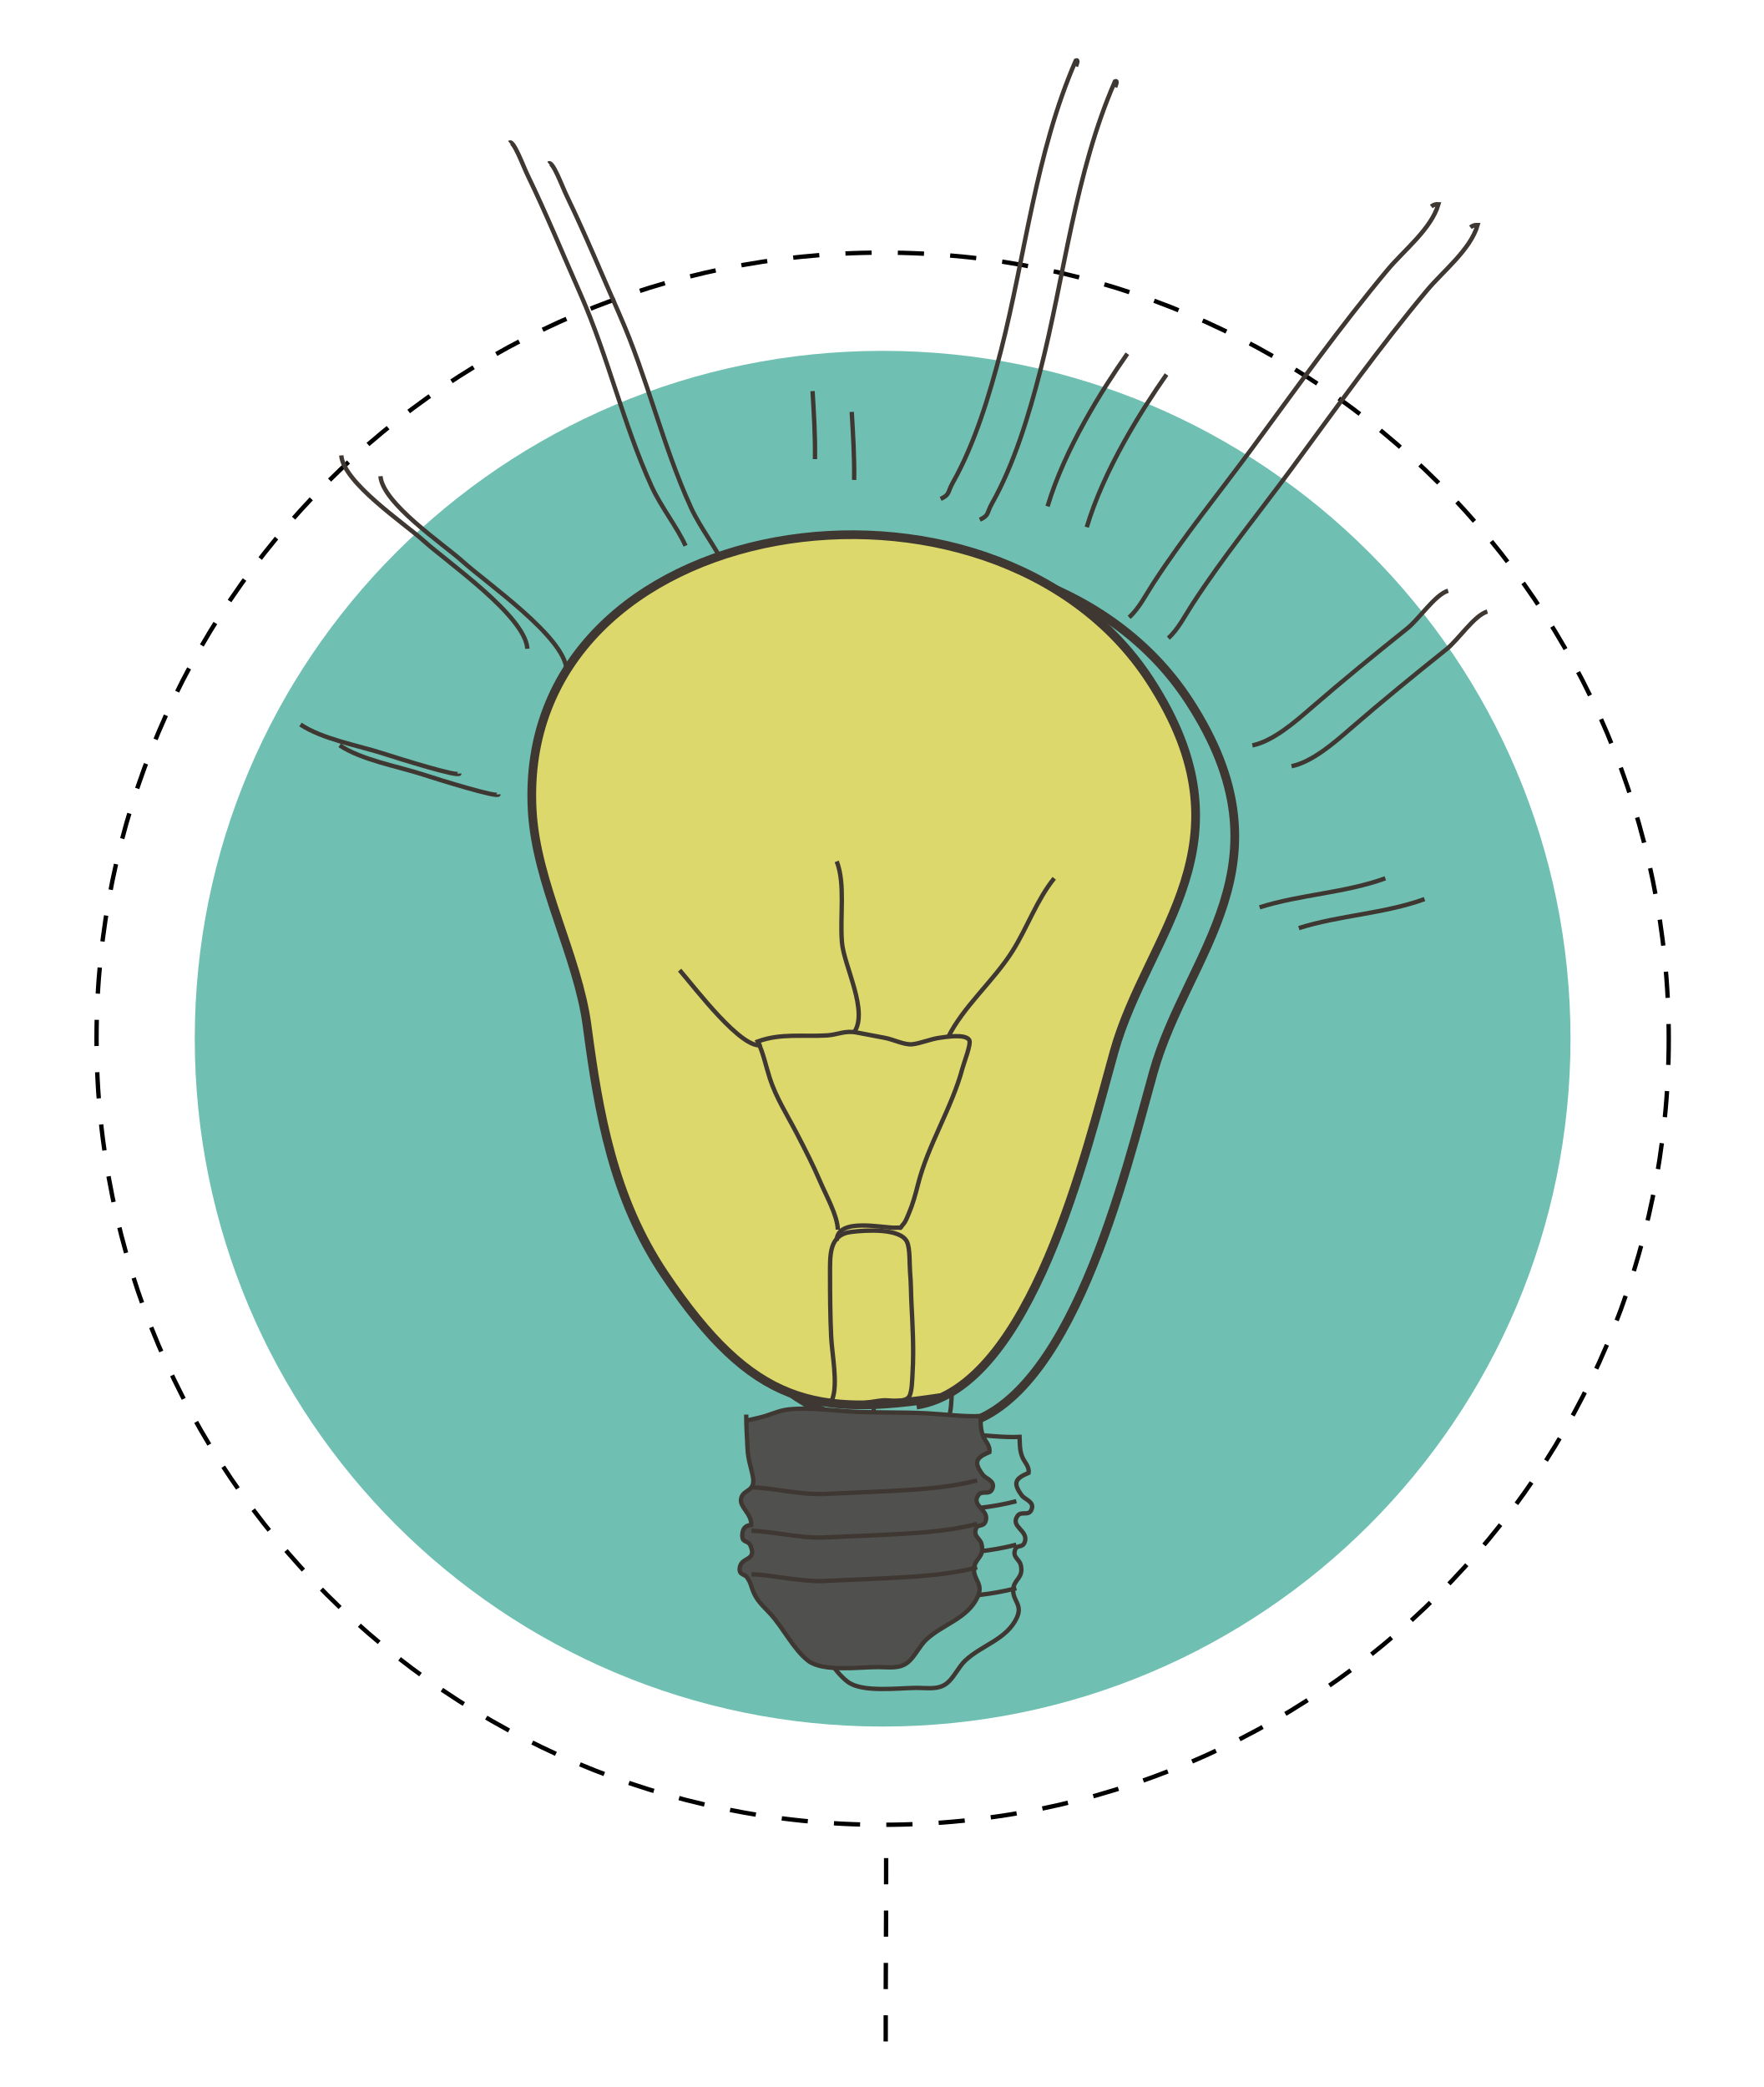
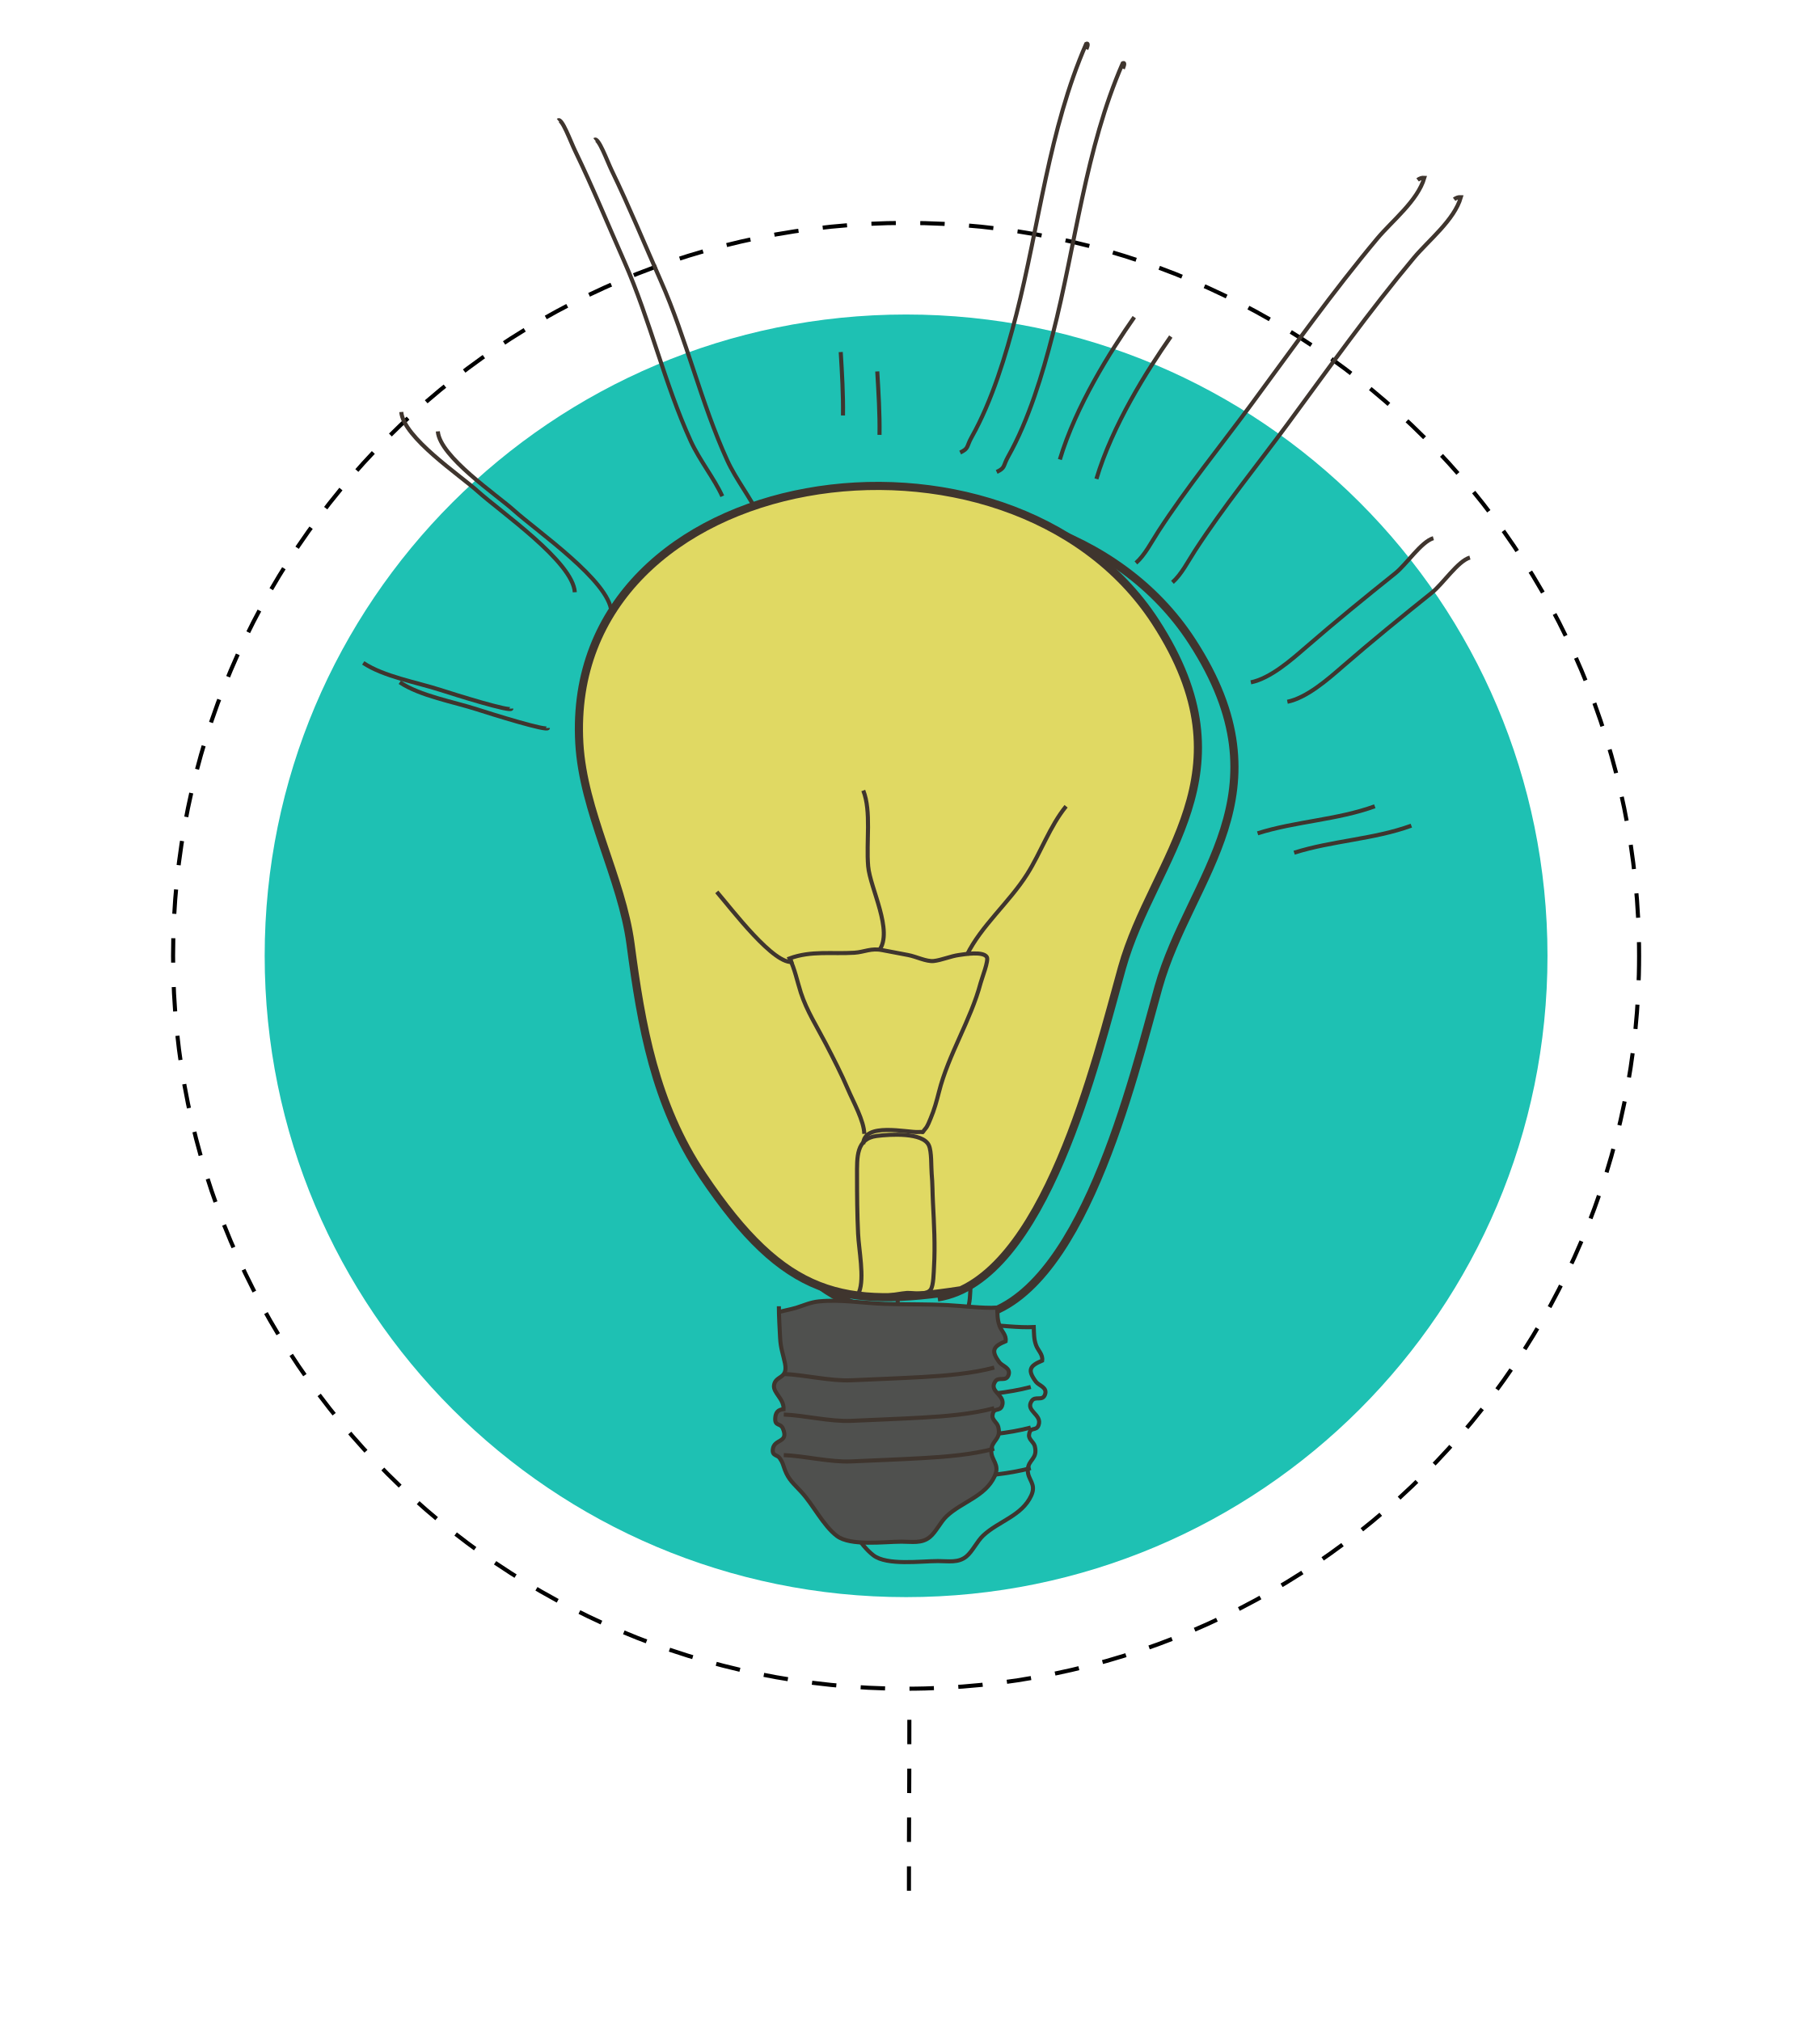
- <svg xmlns="http://www.w3.org/2000/svg" version="1.1" id="Capa_1" x="0px" y="0px" width="404px" height="478px" viewBox="0 0 404 478" enable-background="new 0 0 404 478" xml:space="preserve">
-   <path fill="none" stroke="#000000" stroke-miterlimit="10" stroke-dasharray="6" d="M382.191,237.902  c0,99.433-80.607,180.04-180.039,180.04c-99.436,0-180.043-80.607-180.043-180.04c0-99.434,80.607-180.044,180.043-180.044  C301.584,57.858,382.191,138.469,382.191,237.902z" />
-   <path fill="#6FC0B2" d="M359.691,237.902c0,87.007-70.533,157.541-157.539,157.541c-87.01,0-157.545-70.534-157.545-157.541  c0-87.008,70.535-157.545,157.545-157.545C289.158,80.357,359.691,150.895,359.691,237.902z" />
+ <svg xmlns="http://www.w3.org/2000/svg" version="1.1" id="Capa_1" x="0px" y="0px" width="446.978px" height="496.475px" viewBox="0 0 446.978 496.475" style="enable-background:new 0 0 446.978 496.475;" xml:space="preserve">
+   <style type="text/css">
+ 
+ 	.st0{fill:#1EC1B3;}
+ 	.st1{fill:none;stroke:#000000;stroke-miterlimit:10;stroke-dasharray:6;}
+ 	.st2{fill:none;stroke:#3F352E;stroke-width:2;stroke-miterlimit:10;}
+ 	.st3{fill:none;stroke:#3F352E;stroke-miterlimit:10;}
+ 	.st4{fill:#E0D963;stroke:#3F352E;stroke-width:2;stroke-miterlimit:10;}
+ 	.st5{fill:#4F504E;stroke:#3F352E;stroke-miterlimit:10;}
+ 
+ </style>
+   <path class="st1" d="M402.593,234.806c0,99.433-80.607,180.04-180.039,180.04c-99.436,0-180.043-80.607-180.043-180.04  c0-99.434,80.608-180.044,180.043-180.044C321.985,54.762,402.593,135.373,402.593,234.806z" />
+   <path class="st0" d="M380.093,234.806c0,87.007-70.533,157.541-157.539,157.541c-87.01,0-157.544-70.534-157.544-157.541  c0-87.008,70.534-157.545,157.544-157.545C309.56,77.261,380.093,147.798,380.093,234.806z" />
  <g>
    <g>
-       <path fill="none" stroke="#3F3832" stroke-width="2" stroke-miterlimit="10" d="M218.871,326.591    c26.342-4.147,39.039-58.776,45.279-80.992c7.703-27.421,32.556-47.481,8.223-84.968c-35.984-55.435-145.378-39.381-141.51,29.798    c0.945,16.758,10.447,33.207,12.573,49.288c2.662,20.135,6.004,39.451,17.737,56.945c20.288,30.211,34.688,32.573,63.482,28.156" />
-       <path fill="none" stroke="#3F3832" stroke-miterlimit="10" d="M199.584,325.24c1.357-3.427-0.076-10.427-0.248-14.294    c-0.225-4.732-0.264-9.53-0.264-14.318c0-4.419-0.246-9.062,4.854-9.71c3.316-0.418,11.326-0.909,12.791,2.302    c0.711,1.565,0.545,5.228,0.689,6.965c0.223,2.386,0.197,4.665,0.318,7.073c0.265,5.168,0.569,10.597,0.258,15.848    c-0.078,1.251-0.098,4.569-0.826,5.566c-1.107,1.512-4.02,0.727-5.875,0.819c-2.032,0.098-11.49,2.286-11.697-0.506" />
-       <path fill="none" stroke="#3F3832" stroke-miterlimit="10" d="M200.863,286.411c-0.073-3.242-2.699-7.845-4.031-10.975    c-1.6-3.769-3.499-7.468-5.406-11.143c-2.199-4.225-4.699-8.085-6.154-12.583c-0.879-2.744-1.488-5.84-2.764-8.413    c5.346-1.949,10.383-1.041,15.918-1.392c2.438-0.153,4.098-1.194,6.853-0.642c2.142,0.43,4.153,0.802,6.313,1.206    c2.022,0.365,4.496,1.663,6.334,1.47c1.858-0.199,4.166-1.197,6.182-1.47c1.359-0.197,5.964-0.989,6.85,0.508    c0.502,0.84-1.195,5.104-1.534,6.393c-2.425,9.142-7.899,17.504-10.229,26.762c-0.55,2.168-1.163,4.4-2.038,6.443    c-0.334,0.78-0.721,1.913-1.289,2.559c-1.22,1.373,0.132,0.688-1.721,0.815c-2.674,0.183-13.566-2.536-13.537,3.015" />
-       <path fill="none" stroke="#3F3832" stroke-miterlimit="10" d="M179.884,328.753c0,2.655,0.181,5.245,0.298,7.755    c0.129,2.608,0.756,4.106,1.192,6.254c0.8,3.959-2.31,2.909-2.687,5.373c-0.289,1.875,2.473,3.335,2.348,5.907    c-1.408,0.092-1.953,0.856-2.041,2.146c-0.153,2.156,1.252,1.158,1.863,2.598c1.547,3.634-2.188,2.418-2.468,5.143    c-0.173,1.65,1.13,1.257,1.726,2.166c0.822,1.236,0.688,1.42,1.259,2.906c0.895,2.343,2.099,3.307,3.95,5.297    c2.995,3.207,5.372,8.248,8.797,10.873c3.332,2.555,11.584,1.423,15.871,1.415c2.59,0,4.962,0.496,6.938-1.108    c1.519-1.234,2.641-3.736,4.149-5.153c3.805-3.566,9.499-4.817,11.809-9.831c1.352-2.959-0.898-3.813-0.841-6.271    c0.062-2.657,2.52-2.659,1.714-5.873c-0.273-1.036-1.524-1.642-1.411-2.747c0.235-2.219,1.746-0.774,2.339-2.396    c0.973-2.673-3.367-3.449-1.678-5.97c0.863-1.284,2.58,0.123,3.23-1.476c0.738-1.843-1.478-2.276-2.189-3.215    c-2.184-2.927-1.521-3.919,1.521-5.203c0.225-1.55-1.027-2.466-1.511-3.816c-0.538-1.505-0.486-2.785-0.55-4.425    c-3.773,0.191-8.334-0.437-12.25-0.626c-5.109-0.256-10.303-0.151-15.461-0.312c-5.275-0.176-10.73-1.128-16.065-0.6    c-2.116,0.211-3.621,0.94-5.603,1.563c-1.35,0.423-4.298,0.953-4.251,1.113" />
-       <path fill="none" stroke="#3F3832" stroke-miterlimit="10" d="M181.09,345.389c5.111,0.204,11.363,1.786,16.593,1.55    c5.737-0.261,11.654-0.474,17.291-0.791c5.936-0.328,12.276-0.854,17.802-2.328" />
-       <path fill="none" stroke="#3F3832" stroke-miterlimit="10" d="M181.09,355.358c5.111,0.196,11.363,1.782,16.593,1.544    c5.737-0.258,11.654-0.472,17.291-0.788c5.936-0.334,12.276-0.859,17.802-2.329" />
-       <path fill="none" stroke="#3F3832" stroke-miterlimit="10" d="M181.09,365.317c5.111,0.206,11.363,1.788,16.593,1.551    c5.737-0.266,11.654-0.477,17.291-0.793c5.936-0.329,12.276-0.85,17.802-2.328" />
-       <path fill="none" stroke="#3F3832" stroke-miterlimit="10" d="M183.448,244.12c-4.563,1.186-15.277-13.087-18.819-17.157" />
-       <path fill="none" stroke="#3F3832" stroke-miterlimit="10" d="M204.477,241.354c3.597-4.752-2.199-15.309-2.66-20.673    c-0.526-5.953,0.812-13.462-1.211-18.622" />
-       <path fill="none" stroke="#3F3832" stroke-miterlimit="10" d="M226.062,242.456c3.479-7.143,10.49-13.006,14.818-19.872    c3.346-5.303,5.57-11.786,9.536-16.657" />
-       <path fill="none" stroke="#3F3832" stroke-miterlimit="10" d="M114.181,181.93c0.026,0.92-13.864-3.422-17.39-4.565    c-5.826-1.882-13.976-3.296-19-6.654" />
-       <path fill="none" stroke="#3F3832" stroke-miterlimit="10" d="M129.753,153.357c-0.442-7.482-18.292-19.791-23.834-24.802    c-4.297-3.885-18.312-13.265-18.782-19.488" />
-       <path fill="none" stroke="#3F3832" stroke-miterlimit="10" d="M165.978,129.77c-1.95-4.322-5.603-8.868-7.739-13.549    c-6.527-14.304-9.977-29.737-16.336-44.133c-3.996-9.052-7.758-18.233-12.066-27.14c-1.139-2.353-3.248-8.236-4.191-7.5" />
-       <path fill="none" stroke="#3F3832" stroke-miterlimit="10" d="M195.624,109.926c0.083-5.221-0.249-10.401-0.552-15.584" />
-       <path fill="none" stroke="#3F3832" stroke-miterlimit="10" d="M224.402,119.033c2.219-1.061,1.475-1.393,2.832-3.808    c5.012-8.888,8.439-20.26,10.951-30.038c5.65-22.004,8.006-45.529,17.17-66.542c0.48-0.248,0.493,0.2,0.047,1.308" />
-       <path fill="none" stroke="#3F3832" stroke-miterlimit="10" d="M248.898,120.748c3.908-13.105,12.419-26.616,18.27-34.971" />
-       <path fill="none" stroke="#3F3832" stroke-miterlimit="10" d="M267.574,146.154c2.219-1.956,3.826-5.159,5.553-7.819    c7.021-10.808,15.127-20.738,22.77-31.115c10.125-13.747,19.998-27.648,30.963-40.763c3.637-4.357,9.934-9.271,11.559-14.93    c-0.605-0.033-1.15,0.139-1.652,0.538" />
-       <path fill="none" stroke="#3F3832" stroke-miterlimit="10" d="M295.804,175.492c4.806-0.991,9.92-5.497,13.581-8.678    c7.234-6.272,14.449-12.153,21.902-18.118c2.742-2.194,6.373-7.765,9.352-8.631" />
-       <path fill="none" stroke="#3F3832" stroke-miterlimit="10" d="M297.467,212.571c9.316-2.952,19.592-3.298,28.785-6.645" />
+       <path class="st2" d="M239.272,323.495c26.342-4.147,39.039-58.776,45.279-80.992c7.703-27.421,32.556-47.481,8.223-84.968    c-35.984-55.435-145.378-39.381-141.51,29.798c0.945,16.758,10.447,33.207,12.573,49.288c2.662,20.135,6.004,39.451,17.737,56.945    c20.288,30.211,34.688,32.573,63.482,28.156" />
+       <path class="st3" d="M219.985,322.144c1.357-3.427-0.076-10.427-0.248-14.294c-0.225-4.732-0.264-9.53-0.264-14.318    c0-4.419-0.246-9.062,4.854-9.71c3.316-0.418,11.326-0.909,12.791,2.302c0.711,1.565,0.545,5.228,0.689,6.965    c0.223,2.386,0.197,4.665,0.318,7.073c0.265,5.168,0.569,10.597,0.258,15.848c-0.078,1.251-0.098,4.569-0.826,5.566    c-1.107,1.512-4.02,0.727-5.875,0.819c-2.032,0.098-11.49,2.286-11.697-0.506" />
+       <path class="st3" d="M221.265,283.315c-0.073-3.242-2.699-7.845-4.031-10.975c-1.6-3.769-3.499-7.468-5.406-11.143    c-2.199-4.225-4.699-8.085-6.154-12.583c-0.879-2.744-1.488-5.84-2.764-8.413c5.346-1.949,10.383-1.041,15.918-1.392    c2.438-0.153,4.098-1.194,6.853-0.642c2.142,0.43,4.153,0.802,6.313,1.206c2.022,0.365,4.496,1.663,6.334,1.47    c1.858-0.199,4.166-1.197,6.182-1.47c1.359-0.197,5.964-0.989,6.85,0.508c0.502,0.84-1.195,5.104-1.534,6.393    c-2.425,9.142-7.899,17.504-10.229,26.762c-0.55,2.168-1.163,4.4-2.038,6.443c-0.334,0.78-0.721,1.913-1.289,2.559    c-1.22,1.373,0.132,0.688-1.721,0.815c-2.674,0.183-13.566-2.536-13.537,3.015" />
+       <path class="st3" d="M200.285,325.657c0,2.655,0.181,5.245,0.298,7.755c0.129,2.608,0.756,4.106,1.192,6.254    c0.8,3.959-2.31,2.909-2.687,5.373c-0.289,1.875,2.473,3.335,2.348,5.907c-1.408,0.092-1.953,0.856-2.041,2.146    c-0.153,2.156,1.252,1.158,1.863,2.598c1.547,3.634-2.188,2.418-2.468,5.143c-0.173,1.65,1.13,1.257,1.726,2.166    c0.822,1.236,0.688,1.42,1.259,2.906c0.895,2.343,2.099,3.307,3.95,5.297c2.995,3.207,5.372,8.248,8.797,10.873    c3.332,2.555,11.584,1.423,15.871,1.415c2.59,0,4.962,0.496,6.938-1.108c1.519-1.234,2.641-3.736,4.149-5.153    c3.805-3.566,9.499-4.817,11.809-9.831c1.352-2.959-0.898-3.813-0.841-6.271c0.062-2.657,2.52-2.659,1.714-5.873    c-0.273-1.036-1.524-1.642-1.411-2.747c0.235-2.219,1.746-0.774,2.339-2.396c0.973-2.673-3.367-3.449-1.678-5.97    c0.863-1.284,2.58,0.123,3.23-1.476c0.738-1.843-1.478-2.276-2.189-3.215c-2.184-2.927-1.521-3.919,1.521-5.203    c0.225-1.55-1.027-2.466-1.511-3.816c-0.538-1.505-0.486-2.785-0.55-4.425c-3.773,0.191-8.334-0.437-12.25-0.626    c-5.109-0.256-10.303-0.151-15.461-0.312c-5.275-0.176-10.73-1.128-16.065-0.6c-2.116,0.211-3.621,0.94-5.603,1.563    c-1.35,0.423-4.298,0.953-4.251,1.113" />
+       <path class="st3" d="M201.491,342.292c5.111,0.204,11.363,1.786,16.593,1.55c5.737-0.261,11.654-0.474,17.291-0.791    c5.936-0.328,12.276-0.854,17.802-2.328" />
+       <path class="st3" d="M201.491,352.262c5.111,0.196,11.363,1.782,16.593,1.544c5.737-0.258,11.654-0.472,17.291-0.788    c5.936-0.334,12.276-0.859,17.802-2.329" />
+       <path class="st3" d="M201.491,362.221c5.111,0.206,11.363,1.788,16.593,1.551c5.737-0.266,11.654-0.477,17.291-0.793    c5.936-0.329,12.276-0.85,17.802-2.328" />
+       <path class="st3" d="M203.85,241.024c-4.563,1.186-15.277-13.087-18.819-17.157" />
+       <path class="st3" d="M224.878,238.258c3.597-4.752-2.199-15.309-2.66-20.673c-0.526-5.953,0.812-13.462-1.211-18.622" />
+       <path class="st3" d="M246.464,239.36c3.479-7.143,10.49-13.006,14.818-19.872c3.346-5.303,5.57-11.786,9.536-16.657" />
+       <path class="st3" d="M134.582,178.833c0.026,0.92-13.864-3.422-17.39-4.565c-5.826-1.882-13.976-3.296-19-6.654" />
+       <path class="st3" d="M150.154,150.261c-0.442-7.482-18.292-19.791-23.834-24.802c-4.297-3.885-18.312-13.265-18.782-19.488" />
+       <path class="st3" d="M186.379,126.673c-1.95-4.322-5.603-8.868-7.739-13.549c-6.527-14.304-9.977-29.737-16.336-44.133    c-3.996-9.052-7.758-18.233-12.066-27.14c-1.139-2.353-3.248-8.236-4.191-7.5" />
+       <path class="st3" d="M216.025,106.83c0.083-5.221-0.249-10.401-0.552-15.584" />
+       <path class="st3" d="M244.804,115.937c2.219-1.061,1.475-1.393,2.832-3.808c5.012-8.888,8.439-20.26,10.951-30.038    c5.65-22.004,8.006-45.529,17.17-66.542c0.48-0.248,0.493,0.2,0.047,1.308" />
+       <path class="st3" d="M269.3,117.652c3.908-13.105,12.419-26.616,18.27-34.971" />
+       <path class="st3" d="M287.976,143.058c2.219-1.956,3.826-5.159,5.553-7.819c7.021-10.808,15.127-20.738,22.77-31.115    c10.125-13.747,19.998-27.648,30.963-40.763c3.637-4.357,9.934-9.271,11.559-14.93c-0.605-0.033-1.15,0.139-1.652,0.538" />
+       <path class="st3" d="M316.205,172.396c4.806-0.991,9.92-5.497,13.581-8.678c7.234-6.272,14.449-12.153,21.902-18.118    c2.742-2.194,6.373-7.765,9.352-8.631" />
+       <path class="st3" d="M317.868,209.475c9.316-2.952,19.592-3.298,28.785-6.645" />
    </g>
    <g>
-       <path fill="#DDD86B" stroke="#3F3832" stroke-width="2" stroke-miterlimit="10" d="M209.896,321.83    c26.341-4.151,39.041-58.778,45.28-80.996c7.703-27.422,32.567-47.479,8.229-84.968c-35.994-55.434-145.387-39.388-141.514,29.796    c0.943,16.76,10.441,33.207,12.573,49.291c2.659,20.132,5.999,39.448,17.739,56.939c20.288,30.214,34.688,32.578,63.477,28.158" />
-       <path fill="none" stroke="#3F3832" stroke-miterlimit="10" d="M190.613,320.473c1.354-3.426-0.077-10.424-0.25-14.284    c-0.226-4.741-0.262-9.535-0.262-14.327c0-4.42-0.248-9.062,4.85-9.707c3.32-0.421,11.322-0.915,12.791,2.299    c0.713,1.566,0.544,5.225,0.691,6.971c0.221,2.376,0.193,4.666,0.315,7.067c0.263,5.174,0.573,10.596,0.259,15.847    c-0.078,1.253-0.099,4.571-0.82,5.568c-1.109,1.512-4.021,0.732-5.882,0.817c-2.027,0.097-11.485,2.293-11.692-0.505" />
-       <path fill="none" stroke="#3F3832" stroke-miterlimit="10" d="M191.886,281.645c-0.071-3.238-2.694-7.846-4.026-10.975    c-1.604-3.767-3.503-7.467-5.41-11.143c-2.195-4.222-4.692-8.084-6.148-12.583c-0.885-2.741-1.49-5.836-2.765-8.404    c5.341-1.953,10.384-1.052,15.919-1.396c2.431-0.157,4.098-1.204,6.85-0.642c2.145,0.425,4.154,0.8,6.311,1.2    c2.033,0.374,4.502,1.667,6.336,1.474c1.859-0.203,4.168-1.195,6.179-1.474c1.362-0.192,5.968-0.988,6.855,0.508    c0.494,0.842-1.196,5.101-1.538,6.39c-2.425,9.148-7.898,17.508-10.227,26.762c-0.553,2.177-1.16,4.407-2.033,6.453    c-0.336,0.777-0.723,1.914-1.293,2.55c-1.218,1.386,0.129,0.693-1.722,0.821c-2.673,0.185-13.563-2.536-13.538,3.012" />
-       <path fill="#50514F" stroke="#3F3832" stroke-miterlimit="10" d="M170.906,323.99c0,2.651,0.184,5.242,0.301,7.751    c0.13,2.606,0.76,4.106,1.196,6.258c0.798,3.953-2.317,2.908-2.687,5.37c-0.285,1.875,2.469,3.334,2.342,5.906    c-1.406,0.096-1.95,0.859-2.04,2.146c-0.149,2.154,1.251,1.156,1.873,2.599c1.538,3.636-2.194,2.418-2.478,5.143    c-0.17,1.653,1.133,1.255,1.725,2.17c0.828,1.23,0.693,1.414,1.265,2.901c0.894,2.343,2.103,3.307,3.948,5.292    c2.995,3.212,5.371,8.255,8.793,10.881c3.338,2.547,11.588,1.42,15.875,1.412c2.588,0,4.959,0.496,6.938-1.112    c1.52-1.227,2.639-3.727,4.15-5.146c3.809-3.576,9.498-4.821,11.805-9.838c1.355-2.952-0.894-3.812-0.835-6.261    c0.063-2.663,2.522-2.665,1.704-5.878c-0.266-1.039-1.521-1.645-1.408-2.754c0.237-2.213,1.75-0.772,2.348-2.384    c0.967-2.682-3.373-3.446-1.68-5.973c0.857-1.282,2.58,0.12,3.227-1.477c0.746-1.846-1.475-2.278-2.184-3.217    c-2.189-2.917-1.528-3.922,1.516-5.196c0.227-1.555-1.023-2.469-1.51-3.825c-0.539-1.504-0.484-2.786-0.549-4.425    c-3.773,0.193-8.334-0.43-12.248-0.626c-5.117-0.255-10.303-0.142-15.461-0.31c-5.277-0.177-10.732-1.13-16.066-0.602    c-2.121,0.213-3.625,0.947-5.604,1.569c-1.349,0.419-4.3,0.948-4.255,1.107" />
-       <path fill="none" stroke="#3F3832" stroke-miterlimit="10" d="M172.113,340.626c5.115,0.201,11.366,1.785,16.597,1.546    c5.737-0.258,11.651-0.474,17.288-0.787c5.939-0.336,12.277-0.856,17.804-2.329" />
-       <path fill="none" stroke="#3F3832" stroke-miterlimit="10" d="M172.113,350.588c5.115,0.201,11.366,1.786,16.597,1.551    c5.737-0.268,11.651-0.475,17.288-0.792c5.939-0.332,12.277-0.855,17.804-2.329" />
-       <path fill="none" stroke="#3F3832" stroke-miterlimit="10" d="M172.113,360.555c5.115,0.197,11.366,1.783,16.597,1.547    c5.737-0.26,11.651-0.478,17.288-0.796c5.939-0.328,12.277-0.849,17.804-2.325" />
-       <path fill="none" stroke="#3F3832" stroke-miterlimit="10" d="M174.473,239.354c-4.563,1.19-15.272-13.087-18.82-17.155" />
-       <path fill="none" stroke="#3F3832" stroke-miterlimit="10" d="M195.506,236.593c3.598-4.755-2.201-15.305-2.668-20.681    c-0.52-5.948,0.82-13.454-1.203-18.624" />
-       <path fill="none" stroke="#3F3832" stroke-miterlimit="10" d="M217.087,237.689c3.483-7.141,10.493-12.999,14.813-19.874    c3.352-5.304,5.582-11.789,9.548-16.65" />
-       <path fill="none" stroke="#3F3832" stroke-miterlimit="10" d="M105.208,177.163c0.026,0.92-13.862-3.421-17.386-4.566    c-5.832-1.882-13.98-3.293-19.008-6.654" />
-       <path fill="none" stroke="#3F3832" stroke-miterlimit="10" d="M120.779,148.585c-0.444-7.476-18.293-19.783-23.833-24.794    c-4.297-3.885-18.314-13.264-18.782-19.487" />
-       <path fill="none" stroke="#3F3832" stroke-miterlimit="10" d="M157.005,125c-1.95-4.317-5.604-8.863-7.745-13.548    c-6.521-14.3-9.975-29.735-16.328-44.128c-3.998-9.051-7.758-18.238-12.066-27.144c-1.143-2.354-3.25-8.234-4.193-7.494" />
-       <path fill="none" stroke="#3F3832" stroke-miterlimit="10" d="M186.65,105.158c0.084-5.218-0.245-10.403-0.551-15.579" />
-       <path fill="none" stroke="#3F3832" stroke-miterlimit="10" d="M215.434,114.268c2.211-1.057,1.473-1.394,2.832-3.81    c5.009-8.884,8.434-20.258,10.947-30.032c5.648-22.008,8.003-45.525,17.166-66.547c0.482-0.246,0.497,0.2,0.052,1.308" />
-       <path fill="none" stroke="#3F3832" stroke-miterlimit="10" d="M239.92,115.98c3.908-13.104,12.422-26.613,18.277-34.969" />
-       <path fill="none" stroke="#3F3832" stroke-miterlimit="10" d="M258.604,141.386c2.221-1.955,3.822-5.158,5.551-7.815    c7.02-10.805,15.127-20.741,22.767-31.109c10.129-13.754,19.999-27.654,30.964-40.771c3.641-4.353,9.929-9.265,11.557-14.922    c-0.595-0.044-1.151,0.137-1.648,0.529" />
-       <path fill="none" stroke="#3F3832" stroke-miterlimit="10" d="M286.83,170.723c4.805-0.984,9.922-5.498,13.578-8.668    c7.234-6.277,14.449-12.157,21.901-18.124c2.742-2.194,6.379-7.764,9.354-8.629" />
-       <path fill="none" stroke="#3F3832" stroke-miterlimit="10" d="M288.491,207.811c9.316-2.953,19.591-3.299,28.785-6.646" />
+       <path class="st4" d="M230.297,318.734c26.341-4.151,39.041-58.778,45.28-80.996c7.703-27.422,32.567-47.479,8.229-84.968    c-35.994-55.434-145.387-39.388-141.514,29.796c0.943,16.76,10.441,33.207,12.573,49.291c2.659,20.132,5.999,39.448,17.739,56.939    c20.288,30.214,34.688,32.578,63.477,28.158" />
+       <path class="st3" d="M211.015,317.376c1.354-3.426-0.077-10.424-0.25-14.284c-0.226-4.741-0.262-9.535-0.262-14.327    c0-4.42-0.248-9.062,4.85-9.707c3.32-0.421,11.322-0.915,12.791,2.299c0.713,1.566,0.544,5.225,0.691,6.971    c0.221,2.376,0.193,4.666,0.315,7.067c0.263,5.174,0.573,10.596,0.259,15.847c-0.078,1.253-0.099,4.571-0.82,5.568    c-1.109,1.512-4.021,0.732-5.882,0.817c-2.027,0.097-11.485,2.293-11.692-0.505" />
+       <path class="st3" d="M212.287,278.548c-0.071-3.238-2.694-7.846-4.026-10.975c-1.604-3.767-3.503-7.467-5.41-11.143    c-2.195-4.222-4.692-8.084-6.148-12.583c-0.885-2.741-1.49-5.836-2.765-8.404c5.341-1.953,10.384-1.052,15.919-1.396    c2.431-0.157,4.098-1.204,6.85-0.642c2.145,0.425,4.154,0.8,6.311,1.2c2.033,0.374,4.502,1.667,6.336,1.474    c1.859-0.203,4.168-1.195,6.179-1.474c1.362-0.192,5.968-0.988,6.855,0.508c0.494,0.842-1.196,5.101-1.538,6.39    c-2.425,9.148-7.898,17.508-10.227,26.762c-0.553,2.177-1.16,4.407-2.033,6.453c-0.336,0.777-0.723,1.914-1.293,2.55    c-1.218,1.386,0.129,0.693-1.722,0.821c-2.673,0.185-13.563-2.536-13.538,3.012" />
+       <path class="st5" d="M191.308,320.894c0,2.651,0.184,5.242,0.301,7.751c0.13,2.606,0.76,4.106,1.196,6.258    c0.798,3.953-2.317,2.908-2.687,5.37c-0.285,1.875,2.469,3.334,2.342,5.906c-1.406,0.096-1.95,0.859-2.04,2.146    c-0.149,2.154,1.251,1.156,1.873,2.599c1.538,3.636-2.194,2.418-2.478,5.143c-0.17,1.653,1.133,1.255,1.725,2.17    c0.828,1.23,0.693,1.414,1.265,2.901c0.894,2.343,2.103,3.307,3.948,5.292c2.995,3.212,5.371,8.255,8.793,10.881    c3.338,2.547,11.588,1.42,15.875,1.412c2.588,0,4.959,0.496,6.938-1.112c1.52-1.227,2.639-3.727,4.15-5.146    c3.809-3.576,9.498-4.821,11.805-9.838c1.355-2.952-0.894-3.812-0.835-6.261c0.063-2.663,2.522-2.665,1.704-5.878    c-0.266-1.039-1.521-1.645-1.408-2.754c0.237-2.213,1.75-0.772,2.348-2.384c0.967-2.682-3.373-3.446-1.68-5.973    c0.857-1.282,2.58,0.12,3.227-1.477c0.746-1.846-1.475-2.278-2.184-3.217c-2.189-2.917-1.528-3.922,1.516-5.196    c0.227-1.555-1.023-2.469-1.51-3.825c-0.539-1.504-0.484-2.786-0.549-4.425c-3.773,0.193-8.334-0.43-12.248-0.626    c-5.117-0.255-10.303-0.142-15.461-0.31c-5.277-0.177-10.732-1.13-16.066-0.602c-2.121,0.213-3.625,0.947-5.604,1.569    c-1.349,0.419-4.3,0.948-4.255,1.107" />
+       <path class="st3" d="M192.515,337.53c5.115,0.201,11.366,1.785,16.597,1.546c5.737-0.258,11.651-0.474,17.288-0.787    c5.939-0.336,12.277-0.856,17.804-2.329" />
+       <path class="st3" d="M192.515,347.492c5.115,0.201,11.366,1.786,16.597,1.551c5.737-0.268,11.651-0.475,17.288-0.792    c5.939-0.332,12.277-0.855,17.804-2.329" />
+       <path class="st3" d="M192.515,357.458c5.115,0.197,11.366,1.783,16.597,1.547c5.737-0.26,11.651-0.478,17.288-0.796    c5.939-0.328,12.277-0.849,17.804-2.325" />
+       <path class="st3" d="M194.874,236.257c-4.563,1.19-15.272-13.087-18.82-17.155" />
+       <path class="st3" d="M215.907,233.497c3.598-4.755-2.201-15.305-2.668-20.681c-0.52-5.948,0.82-13.454-1.203-18.624" />
+       <path class="st3" d="M237.488,234.593c3.483-7.141,10.493-12.999,14.813-19.874c3.352-5.304,5.582-11.789,9.548-16.65" />
+       <path class="st3" d="M125.609,174.067c0.027,0.92-13.862-3.421-17.386-4.566c-5.832-1.882-13.98-3.293-19.007-6.654" />
+       <path class="st3" d="M141.181,145.489c-0.444-7.476-18.292-19.783-23.833-24.794c-4.297-3.885-18.314-13.264-18.782-19.487" />
+       <path class="st3" d="M177.406,121.904c-1.95-4.317-5.604-8.863-7.745-13.548c-6.521-14.3-9.975-29.735-16.328-44.128    c-3.998-9.051-7.758-18.238-12.066-27.144c-1.143-2.354-3.25-8.234-4.193-7.494" />
+       <path class="st3" d="M207.052,102.062c0.084-5.218-0.245-10.403-0.551-15.579" />
+       <path class="st3" d="M235.835,111.171c2.211-1.057,1.473-1.394,2.832-3.81c5.009-8.884,8.434-20.258,10.947-30.032    c5.648-22.008,8.003-45.525,17.166-66.547c0.482-0.246,0.497,0.2,0.052,1.308" />
+       <path class="st3" d="M260.321,112.884c3.908-13.104,12.422-26.613,18.277-34.969" />
+       <path class="st3" d="M279.005,138.29c2.221-1.955,3.822-5.158,5.551-7.815c7.02-10.805,15.127-20.741,22.767-31.109    c10.129-13.754,19.999-27.654,30.964-40.771c3.641-4.353,9.929-9.265,11.557-14.922c-0.595-0.044-1.151,0.137-1.648,0.529" />
+       <path class="st3" d="M307.231,167.626c4.805-0.984,9.922-5.498,13.578-8.668c7.234-6.277,14.449-12.157,21.901-18.124    c2.742-2.194,6.379-7.764,9.354-8.629" />
+       <path class="st3" d="M308.893,204.714c9.316-2.953,19.591-3.299,28.785-6.646" />
    </g>
  </g>
-   <path fill="none" stroke="#000000" stroke-miterlimit="10" stroke-dasharray="6" d="M202.951,425.575  c0,23.317-0.109,19.372-0.098,42.425" />
-   <g>
- </g>
-   <g>
- </g>
-   <g>
- </g>
-   <g>
- </g>
-   <g>
- </g>
-   <g>
- </g>
-   <g>
- </g>
-   <g>
- </g>
-   <g>
- </g>
+   <path class="st1" d="M223.353,422.479c0,23.317-0.109,19.372-0.098,42.425" />
  <g>
</g>
  <g>
</g>
  <g>
</g>
  <g>
</g>
  <g>
</g>
  <g>
</g>
</svg>
